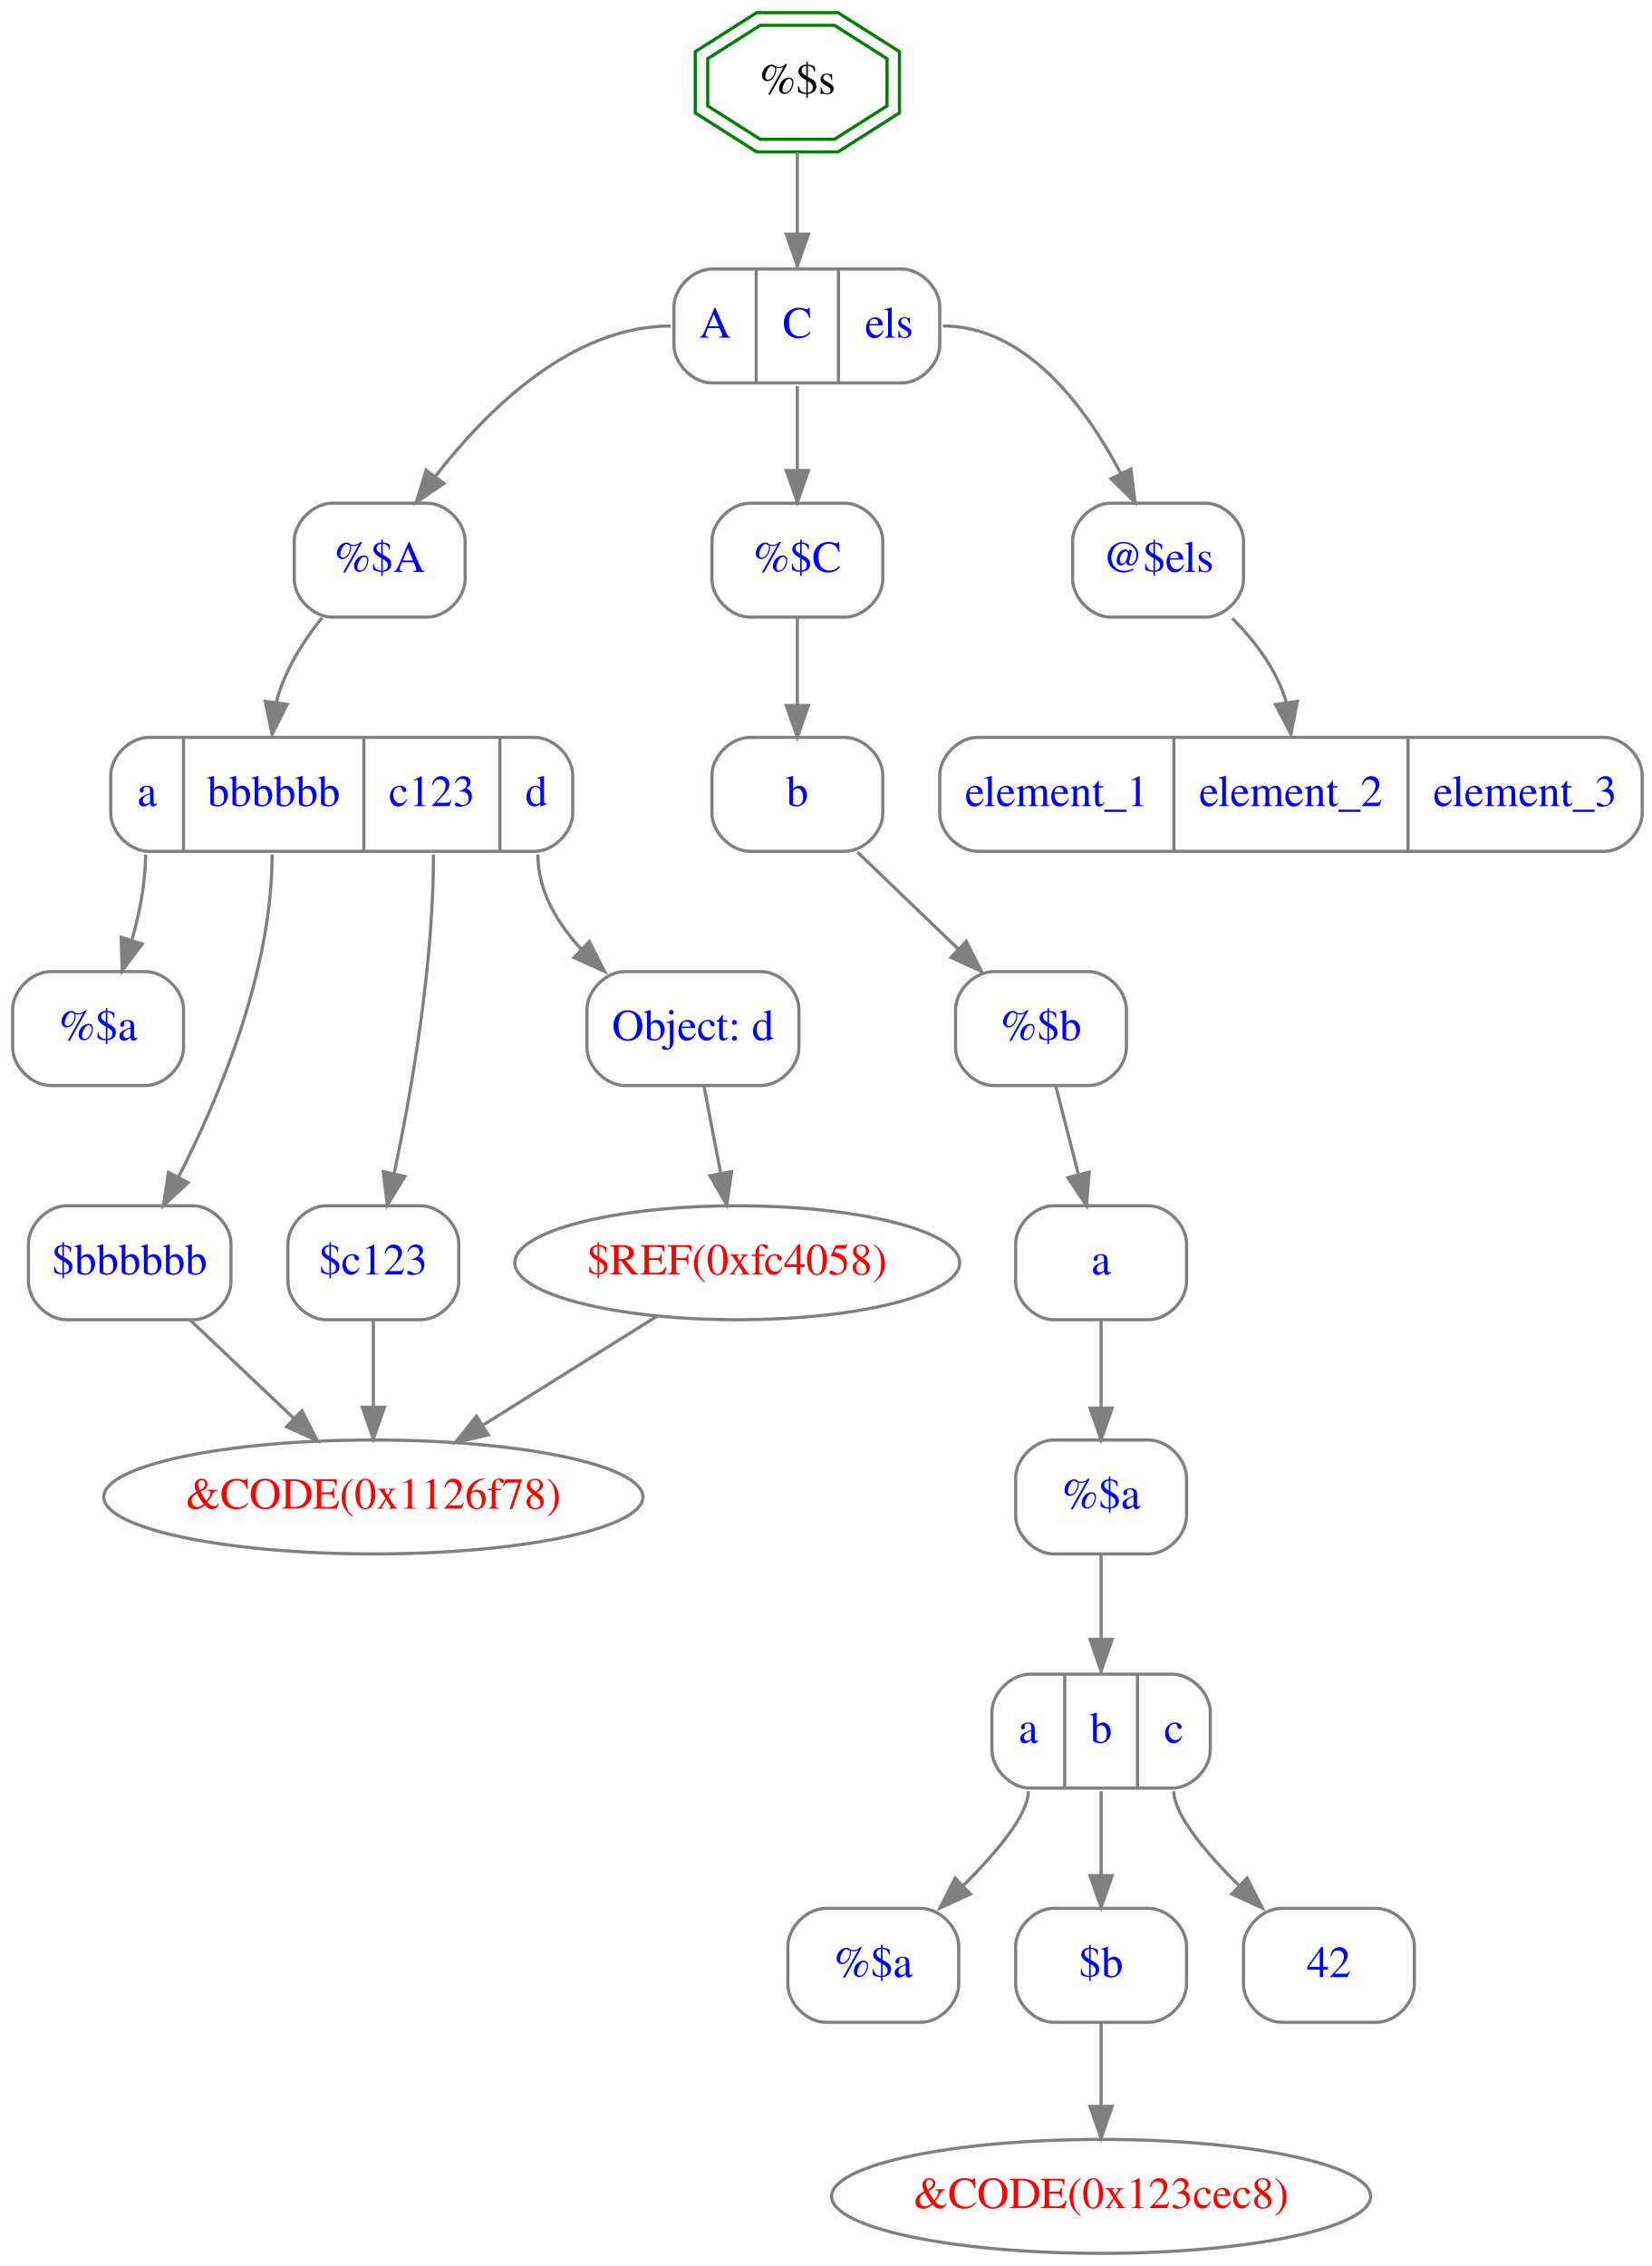
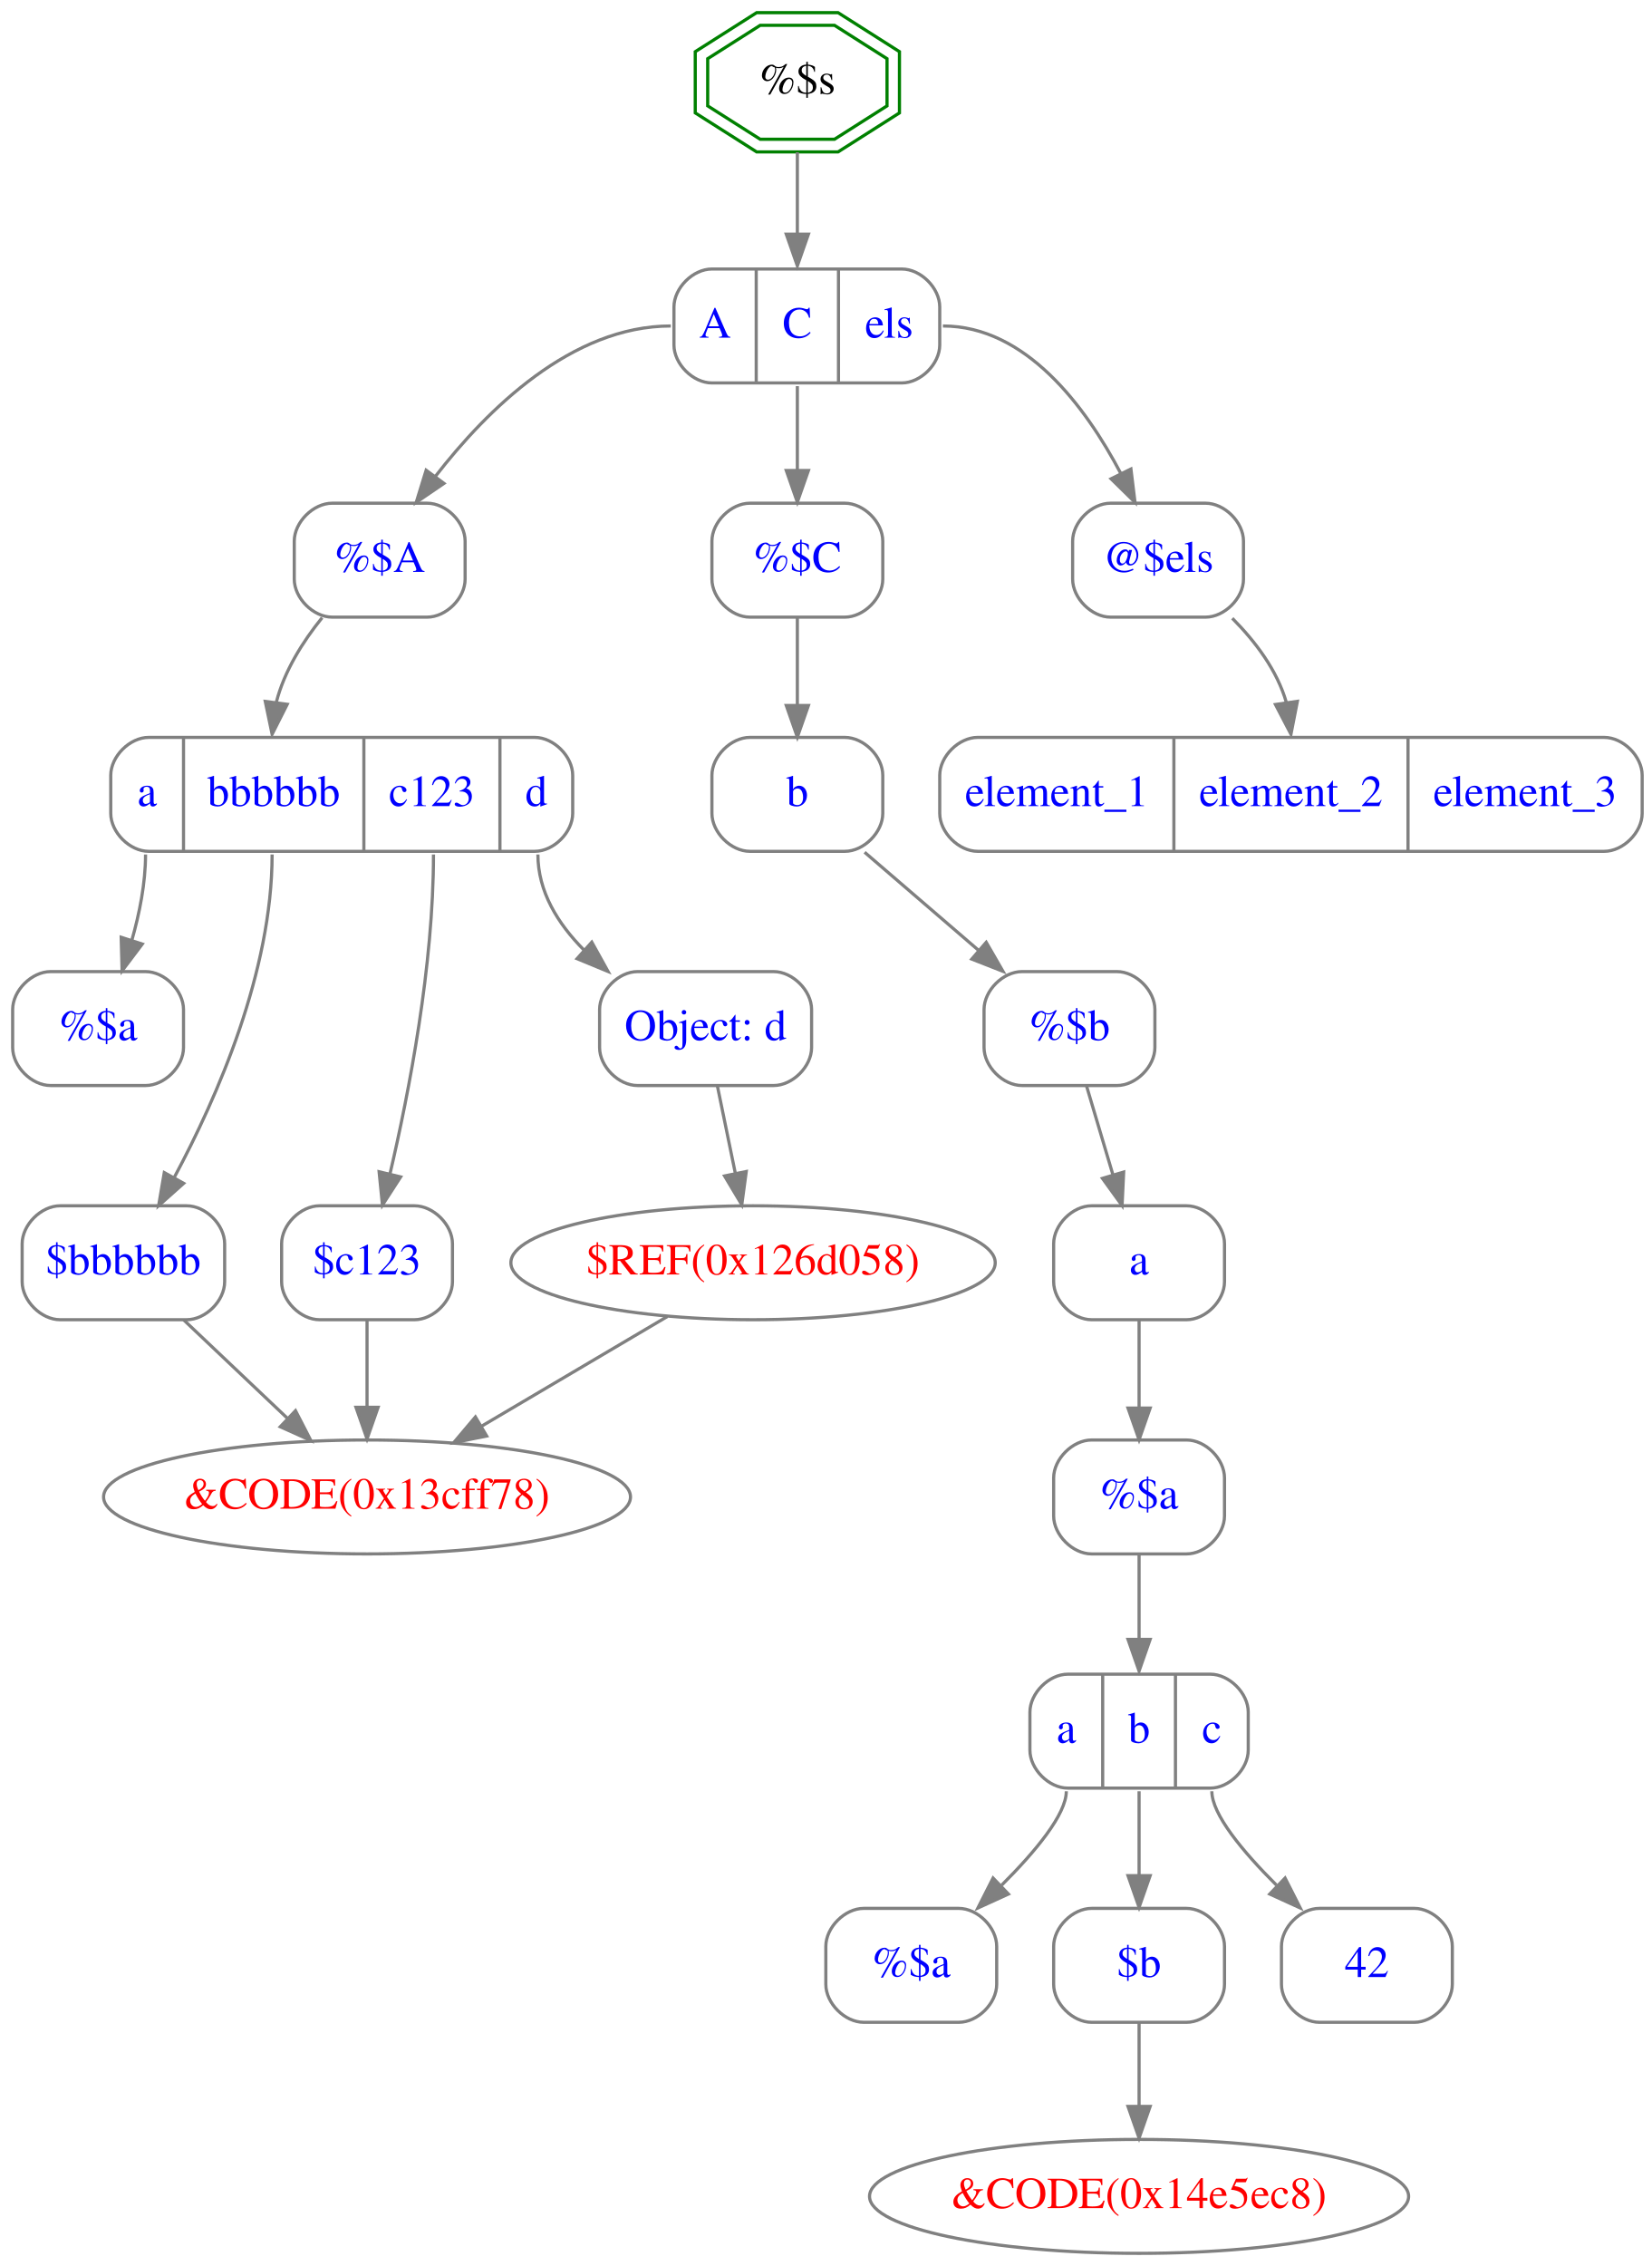
<svg xmlns="http://www.w3.org/2000/svg" width="522pt" height="716pt" viewBox="0.00 0.00 522.00 716.00">
  <g id="graph0" class="graph" transform="scale(1 1) rotate(0) translate(4 712)">
    <polygon fill="white" stroke="white" points="-4,5 -4,-712 519,-712 519,5 -4,5" />
    <g id="node1" class="node">
      <polygon fill="none" stroke="green" points="276.338,-678.544 276.338,-693.456 259.738,-704 236.262,-704 219.662,-693.456 219.662,-678.544 236.262,-668 259.738,-668 276.338,-678.544" />
      <polygon fill="none" stroke="green" points="280.268,-676.325 280.268,-695.675 260.863,-708 235.137,-708 215.732,-695.675 215.732,-676.325 235.137,-664 260.863,-664 280.268,-676.325" />
      <text text-anchor="middle" x="248" y="-682.3" font-family="Times,serif" font-size="14.00">%$s</text>
    </g>
    <g id="node2" class="node">
      <path fill="none" stroke="grey" d="M221,-591C221,-591 281,-591 281,-591 287,-591 293,-597 293,-603 293,-603 293,-615 293,-615 293,-621 287,-627 281,-627 281,-627 221,-627 221,-627 215,-627 209,-621 209,-615 209,-615 209,-603 209,-603 209,-597 215,-591 221,-591" />
      <text text-anchor="middle" x="222" y="-605.3" font-family="Times,serif" font-size="14.00" fill="blue">A</text>
      <polyline fill="none" stroke="grey" points="235,-591 235,-627 " />
      <text text-anchor="middle" x="248" y="-605.3" font-family="Times,serif" font-size="14.00" fill="blue">C</text>
      <polyline fill="none" stroke="grey" points="261,-591 261,-627 " />
      <text text-anchor="middle" x="277" y="-605.3" font-family="Times,serif" font-size="14.00" fill="blue">els</text>
    </g>
    <g id="edge1" class="edge">
      <path fill="none" stroke="grey" d="M248,-663.886C248,-656.163 248,-647.138 248,-638.263" />
      <polygon fill="grey" stroke="grey" points="251.5,-638 248,-628 244.5,-638 251.5,-638" />
    </g>
    <g id="node3" class="node">
      <path fill="none" stroke="grey" d="M101,-517C101,-517 131,-517 131,-517 137,-517 143,-523 143,-529 143,-529 143,-541 143,-541 143,-547 137,-553 131,-553 131,-553 101,-553 101,-553 95,-553 89,-547 89,-541 89,-541 89,-529 89,-529 89,-523 95,-517 101,-517" />
      <text text-anchor="middle" x="116" y="-531.3" font-family="Times,serif" font-size="14.00" fill="blue">%$A</text>
    </g>
    <g id="edge2" class="edge">
      <path fill="none" stroke="grey" d="M208,-609C176.694,-609 149.997,-582.662 133.552,-561.412" />
      <polygon fill="grey" stroke="grey" points="136.314,-559.259 127.559,-553.292 130.682,-563.416 136.314,-559.259" />
    </g>
    <g id="node11" class="node">
      <path fill="none" stroke="grey" d="M233,-517C233,-517 263,-517 263,-517 269,-517 275,-523 275,-529 275,-529 275,-541 275,-541 275,-547 269,-553 263,-553 263,-553 233,-553 233,-553 227,-553 221,-547 221,-541 221,-541 221,-529 221,-529 221,-523 227,-517 233,-517" />
      <text text-anchor="middle" x="248" y="-531.3" font-family="Times,serif" font-size="14.00" fill="blue">%$C</text>
    </g>
    <g id="edge12" class="edge">
      <path fill="none" stroke="grey" d="M248,-590C248,-581.406 248,-572.057 248,-563.546" />
      <polygon fill="grey" stroke="grey" points="251.5,-563.333 248,-553.333 244.5,-563.333 251.5,-563.333" />
    </g>
    <g id="node21" class="node">
      <path fill="none" stroke="grey" d="M347,-517C347,-517 377,-517 377,-517 383,-517 389,-523 389,-529 389,-529 389,-541 389,-541 389,-547 383,-553 377,-553 377,-553 347,-553 347,-553 341,-553 335,-547 335,-541 335,-541 335,-529 335,-529 335,-523 341,-517 347,-517" />
      <text text-anchor="middle" x="362" y="-531.3" font-family="Times,serif" font-size="14.00" fill="blue">@$els</text>
    </g>
    <g id="edge22" class="edge">
      <path fill="none" stroke="grey" d="M294,-609C320.176,-609 339.025,-583.586 350.146,-562.545" />
      <polygon fill="grey" stroke="grey" points="353.425,-563.809 354.71,-553.292 347.147,-560.712 353.425,-563.809" />
    </g>
    <g id="node4" class="node">
      <path fill="none" stroke="grey" d="M43,-443C43,-443 165,-443 165,-443 171,-443 177,-449 177,-455 177,-455 177,-467 177,-467 177,-473 171,-479 165,-479 165,-479 43,-479 43,-479 37,-479 31,-473 31,-467 31,-467 31,-455 31,-455 31,-449 37,-443 43,-443" />
      <text text-anchor="middle" x="42.5" y="-457.3" font-family="Times,serif" font-size="14.00" fill="blue">a</text>
      <polyline fill="none" stroke="grey" points="54,-443 54,-479 " />
      <text text-anchor="middle" x="82.5" y="-457.3" font-family="Times,serif" font-size="14.00" fill="blue">bbbbbb</text>
      <polyline fill="none" stroke="grey" points="111,-443 111,-479 " />
      <text text-anchor="middle" x="132.5" y="-457.3" font-family="Times,serif" font-size="14.00" fill="blue">c123</text>
      <polyline fill="none" stroke="grey" points="154,-443 154,-479 " />
      <text text-anchor="middle" x="165.5" y="-457.3" font-family="Times,serif" font-size="14.00" fill="blue">d</text>
    </g>
    <g id="edge3" class="edge">
      <path fill="none" stroke="grey" d="M97.806,-516.825C91.743,-509.328 85.883,-500.066 83.333,-490.126" />
      <polygon fill="grey" stroke="grey" points="86.775,-489.458 82,-480 79.835,-490.371 86.775,-489.458" />
    </g>
    <g id="node5" class="node">
      <path fill="none" stroke="grey" d="M12,-369C12,-369 42,-369 42,-369 48,-369 54,-375 54,-381 54,-381 54,-393 54,-393 54,-399 48,-405 42,-405 42,-405 12,-405 12,-405 6,-405 0,-399 0,-393 0,-393 0,-381 0,-381 0,-375 6,-369 12,-369" />
      <text text-anchor="middle" x="27" y="-383.3" font-family="Times,serif" font-size="14.00" fill="blue">%$a</text>
    </g>
    <g id="edge4" class="edge">
      <path fill="none" stroke="grey" d="M42,-442C42,-432.966 40.093,-423.381 37.639,-414.788" />
      <polygon fill="grey" stroke="grey" points="40.968,-413.706 34.588,-405.247 34.3,-415.838 40.968,-413.706" />
    </g>
    <g id="node6" class="node">
-       <path fill="none" stroke="grey" d="M17,-295C17,-295 57,-295 57,-295 63,-295 69,-301 69,-307 69,-307 69,-319 69,-319 69,-325 63,-331 57,-331 57,-331 17,-331 17,-331 11,-331 5,-325 5,-319 5,-319 5,-307 5,-307 5,-301 11,-295 17,-295" />
-       <text text-anchor="middle" x="37" y="-309.3" font-family="Times,serif" font-size="14.00" fill="blue">$bbbbbb</text>
+       <path fill="none" stroke="grey" d="M15,-295C15,-295 55,-295 55,-295 61,-295 67,-301 67,-307 67,-307 67,-319 67,-319 67,-325 61,-331 55,-331 55,-331 15,-331 15,-331 9,-331 3,-325 3,-319 3,-319 3,-307 3,-307 3,-301 9,-295 15,-295" />
+       <text text-anchor="middle" x="35" y="-309.3" font-family="Times,serif" font-size="14.00" fill="blue">$bbbbbb</text>
    </g>
    <g id="edge5" class="edge">
-       <path fill="none" stroke="grey" d="M82,-442C82,-405.193 65.466,-365.61 52.442,-340.14" />
-       <polygon fill="grey" stroke="grey" points="55.433,-338.309 47.664,-331.104 49.245,-341.581 55.433,-338.309" />
+       <path fill="none" stroke="grey" d="M82,-442C82,-405.012 64.731,-365.467 51.129,-340.056" />
+       <polygon fill="grey" stroke="grey" points="54.044,-338.096 46.138,-331.043 47.92,-341.487 54.044,-338.096" />
    </g>
    <g id="node8" class="node">
-       <path fill="none" stroke="grey" d="M99,-295C99,-295 129,-295 129,-295 135,-295 141,-301 141,-307 141,-307 141,-319 141,-319 141,-325 135,-331 129,-331 129,-331 99,-331 99,-331 93,-331 87,-325 87,-319 87,-319 87,-307 87,-307 87,-301 93,-295 99,-295" />
-       <text text-anchor="middle" x="114" y="-309.3" font-family="Times,serif" font-size="14.00" fill="blue">$c123</text>
+       <path fill="none" stroke="grey" d="M97,-295C97,-295 127,-295 127,-295 133,-295 139,-301 139,-307 139,-307 139,-319 139,-319 139,-325 133,-331 127,-331 127,-331 97,-331 97,-331 91,-331 85,-325 85,-319 85,-319 85,-307 85,-307 85,-301 91,-295 97,-295" />
+       <text text-anchor="middle" x="112" y="-309.3" font-family="Times,serif" font-size="14.00" fill="blue">$c123</text>
    </g>
    <g id="edge7" class="edge">
-       <path fill="none" stroke="grey" d="M133,-442C133,-406.983 126.063,-367.184 120.572,-341.167" />
-       <polygon fill="grey" stroke="grey" points="123.959,-340.271 118.407,-331.247 117.12,-341.763 123.959,-340.271" />
+       <path fill="none" stroke="grey" d="M133,-442C133,-406.9 125.333,-367.119 119.264,-341.128" />
+       <polygon fill="grey" stroke="grey" points="122.621,-340.118 116.871,-331.22 115.816,-341.762 122.621,-340.118" />
    </g>
    <g id="node9" class="node">
-       <path fill="none" stroke="grey" d="M193.5,-369C193.5,-369 236.5,-369 236.5,-369 242.5,-369 248.5,-375 248.5,-381 248.5,-381 248.5,-393 248.5,-393 248.5,-399 242.5,-405 236.5,-405 236.5,-405 193.5,-405 193.5,-405 187.5,-405 181.5,-399 181.5,-393 181.5,-393 181.5,-381 181.5,-381 181.5,-375 187.5,-369 193.5,-369" />
-       <text text-anchor="middle" x="215" y="-383.3" font-family="Times,serif" font-size="14.00" fill="blue">Object: d</text>
+       <path fill="none" stroke="grey" d="M197.5,-369C197.5,-369 240.5,-369 240.5,-369 246.5,-369 252.5,-375 252.5,-381 252.5,-381 252.5,-393 252.5,-393 252.5,-399 246.5,-405 240.5,-405 240.5,-405 197.5,-405 197.5,-405 191.5,-405 185.5,-399 185.5,-393 185.5,-393 185.5,-381 185.5,-381 185.5,-375 191.5,-369 197.5,-369" />
+       <text text-anchor="middle" x="219" y="-383.3" font-family="Times,serif" font-size="14.00" fill="blue">Object: d</text>
    </g>
    <g id="edge9" class="edge">
-       <path fill="none" stroke="grey" d="M166,-442C166,-430.642 171.897,-420.545 179.6,-412.202" />
-       <polygon fill="grey" stroke="grey" points="182.268,-414.493 187.065,-405.046 177.424,-409.44 182.268,-414.493" />
+       <path fill="none" stroke="grey" d="M166,-442C166,-430.308 172.287,-420.145 180.531,-411.846" />
+       <polygon fill="grey" stroke="grey" points="183.031,-414.306 188.17,-405.04 178.375,-409.079 183.031,-414.306" />
    </g>
    <g id="node7" class="node">
-       <ellipse fill="none" stroke="grey" cx="114" cy="-239" rx="85.19" ry="18" />
-       <text text-anchor="middle" x="114" y="-235.3" font-family="Times,serif" font-size="14.00" fill="red">&amp;CODE(0x1126f78)</text>
+       <ellipse fill="none" stroke="grey" cx="112" cy="-239" rx="83.265" ry="18" />
+       <text text-anchor="middle" x="112" y="-235.3" font-family="Times,serif" font-size="14.00" fill="red">&amp;CODE(0x13cff78)</text>
    </g>
    <g id="edge6" class="edge">
-       <path fill="none" stroke="grey" d="M56.034,-294.955C65.925,-285.578 78.142,-273.995 88.806,-263.885" />
-       <polygon fill="grey" stroke="grey" points="91.392,-266.257 96.241,-256.836 86.576,-261.177 91.392,-266.257" />
+       <path fill="none" stroke="grey" d="M54.034,-294.955C63.925,-285.578 76.142,-273.995 86.806,-263.885" />
+       <polygon fill="grey" stroke="grey" points="89.392,-266.257 94.241,-256.836 84.576,-261.177 89.392,-266.257" />
    </g>
    <g id="edge8" class="edge">
-       <path fill="none" stroke="grey" d="M114,-294.955C114,-286.701 114,-276.738 114,-267.574" />
-       <polygon fill="grey" stroke="grey" points="117.5,-267.335 114,-257.335 110.5,-267.335 117.5,-267.335" />
+       <path fill="none" stroke="grey" d="M112,-294.955C112,-286.701 112,-276.738 112,-267.574" />
+       <polygon fill="grey" stroke="grey" points="115.5,-267.335 112,-257.335 108.5,-267.335 115.5,-267.335" />
    </g>
    <g id="node10" class="node">
-       <ellipse fill="none" stroke="grey" cx="229" cy="-313" rx="70.291" ry="18" />
-       <text text-anchor="middle" x="229" y="-309.3" font-family="Times,serif" font-size="14.00" fill="red">$REF(0xfc4058)</text>
+       <ellipse fill="none" stroke="grey" cx="234" cy="-313" rx="76.539" ry="18" />
+       <text text-anchor="middle" x="234" y="-309.3" font-family="Times,serif" font-size="14.00" fill="red">$REF(0x126d058)</text>
    </g>
    <g id="edge10" class="edge">
-       <path fill="none" stroke="grey" d="M218.461,-368.955C220.061,-360.611 221.996,-350.521 223.769,-341.276" />
-       <polygon fill="grey" stroke="grey" points="227.229,-341.815 225.676,-331.335 220.355,-340.496 227.229,-341.815" />
+       <path fill="none" stroke="grey" d="M222.708,-368.955C224.422,-360.611 226.496,-350.521 228.395,-341.276" />
+       <polygon fill="grey" stroke="grey" points="231.854,-341.835 230.438,-331.335 224.997,-340.426 231.854,-341.835" />
    </g>
    <g id="edge11" class="edge">
-       <path fill="none" stroke="grey" d="M203.763,-296.199C187.66,-286.118 166.566,-272.911 148.873,-261.834" />
-       <polygon fill="grey" stroke="grey" points="150.308,-258.603 139.975,-256.263 146.594,-264.536 150.308,-258.603" />
+       <path fill="none" stroke="grey" d="M206.924,-296.021C189.592,-285.792 166.902,-272.401 148.052,-261.277" />
+       <polygon fill="grey" stroke="grey" points="149.813,-258.252 139.422,-256.183 146.255,-264.28 149.813,-258.252" />
    </g>
    <g id="node12" class="node">
      <path fill="none" stroke="grey" d="M233,-443C233,-443 263,-443 263,-443 269,-443 275,-449 275,-455 275,-455 275,-467 275,-467 275,-473 269,-479 263,-479 263,-479 233,-479 233,-479 227,-479 221,-473 221,-467 221,-467 221,-455 221,-455 221,-449 227,-443 233,-443" />
      <text text-anchor="middle" x="248" y="-457.3" font-family="Times,serif" font-size="14.00" fill="blue">b</text>
    </g>
    <g id="edge13" class="edge">
      <path fill="none" stroke="grey" d="M248,-516.708C248,-508.464 248,-498.538 248,-489.362" />
      <polygon fill="grey" stroke="grey" points="251.5,-489.082 248,-479.082 244.5,-489.082 251.5,-489.082" />
    </g>
    <g id="node13" class="node">
-       <path fill="none" stroke="grey" d="M310,-369C310,-369 340,-369 340,-369 346,-369 352,-375 352,-381 352,-381 352,-393 352,-393 352,-399 346,-405 340,-405 340,-405 310,-405 310,-405 304,-405 298,-399 298,-393 298,-393 298,-381 298,-381 298,-375 304,-369 310,-369" />
-       <text text-anchor="middle" x="325" y="-383.3" font-family="Times,serif" font-size="14.00" fill="blue">%$b</text>
+       <path fill="none" stroke="grey" d="M319,-369C319,-369 349,-369 349,-369 355,-369 361,-375 361,-381 361,-381 361,-393 361,-393 361,-399 355,-405 349,-405 349,-405 319,-405 319,-405 313,-405 307,-399 307,-393 307,-393 307,-381 307,-381 307,-375 313,-369 319,-369" />
+       <text text-anchor="middle" x="334" y="-383.3" font-family="Times,serif" font-size="14.00" fill="blue">%$b</text>
    </g>
    <g id="edge14" class="edge">
-       <path fill="none" stroke="grey" d="M267.034,-442.708C276.638,-433.478 288.435,-422.14 298.875,-412.107" />
-       <polygon fill="grey" stroke="grey" points="301.4,-414.535 306.185,-405.082 296.55,-409.487 301.4,-414.535" />
+       <path fill="none" stroke="grey" d="M269.258,-442.708C280.089,-433.388 293.418,-421.92 305.16,-411.816" />
+       <polygon fill="grey" stroke="grey" points="307.689,-414.257 312.986,-405.082 303.123,-408.951 307.689,-414.257" />
    </g>
    <g id="node14" class="node">
-       <path fill="none" stroke="grey" d="M329,-295C329,-295 359,-295 359,-295 365,-295 371,-301 371,-307 371,-307 371,-319 371,-319 371,-325 365,-331 359,-331 359,-331 329,-331 329,-331 323,-331 317,-325 317,-319 317,-319 317,-307 317,-307 317,-301 323,-295 329,-295" />
-       <text text-anchor="middle" x="344" y="-309.3" font-family="Times,serif" font-size="14.00" fill="blue">a</text>
+       <path fill="none" stroke="grey" d="M341,-295C341,-295 371,-295 371,-295 377,-295 383,-301 383,-307 383,-307 383,-319 383,-319 383,-325 377,-331 371,-331 371,-331 341,-331 341,-331 335,-331 329,-325 329,-319 329,-319 329,-307 329,-307 329,-301 335,-295 341,-295" />
+       <text text-anchor="middle" x="356" y="-309.3" font-family="Times,serif" font-size="14.00" fill="blue">a</text>
    </g>
    <g id="edge15" class="edge">
-       <path fill="none" stroke="grey" d="M329.697,-368.708C331.836,-360.374 334.417,-350.322 336.795,-341.063" />
-       <polygon fill="grey" stroke="grey" points="340.26,-341.638 339.357,-331.082 333.48,-339.897 340.26,-341.638" />
+       <path fill="none" stroke="grey" d="M339.438,-368.708C341.943,-360.284 344.969,-350.105 347.746,-340.765" />
+       <polygon fill="grey" stroke="grey" points="351.129,-341.665 350.624,-331.082 344.42,-339.67 351.129,-341.665" />
    </g>
    <g id="node15" class="node">
-       <path fill="none" stroke="grey" d="M329,-221C329,-221 359,-221 359,-221 365,-221 371,-227 371,-233 371,-233 371,-245 371,-245 371,-251 365,-257 359,-257 359,-257 329,-257 329,-257 323,-257 317,-251 317,-245 317,-245 317,-233 317,-233 317,-227 323,-221 329,-221" />
-       <text text-anchor="middle" x="344" y="-235.3" font-family="Times,serif" font-size="14.00" fill="blue">%$a</text>
+       <path fill="none" stroke="grey" d="M341,-221C341,-221 371,-221 371,-221 377,-221 383,-227 383,-233 383,-233 383,-245 383,-245 383,-251 377,-257 371,-257 371,-257 341,-257 341,-257 335,-257 329,-251 329,-245 329,-245 329,-233 329,-233 329,-227 335,-221 341,-221" />
+       <text text-anchor="middle" x="356" y="-235.3" font-family="Times,serif" font-size="14.00" fill="blue">%$a</text>
    </g>
    <g id="edge16" class="edge">
-       <path fill="none" stroke="grey" d="M344,-294.708C344,-286.464 344,-276.538 344,-267.362" />
-       <polygon fill="grey" stroke="grey" points="347.5,-267.082 344,-257.082 340.5,-267.082 347.5,-267.082" />
+       <path fill="none" stroke="grey" d="M356,-294.708C356,-286.464 356,-276.538 356,-267.362" />
+       <polygon fill="grey" stroke="grey" points="359.5,-267.082 356,-257.082 352.5,-267.082 359.5,-267.082" />
    </g>
    <g id="node16" class="node">
-       <path fill="none" stroke="grey" d="M321.5,-147C321.5,-147 366.5,-147 366.5,-147 372.5,-147 378.5,-153 378.5,-159 378.5,-159 378.5,-171 378.5,-171 378.5,-177 372.5,-183 366.5,-183 366.5,-183 321.5,-183 321.5,-183 315.5,-183 309.5,-177 309.5,-171 309.5,-171 309.5,-159 309.5,-159 309.5,-153 315.5,-147 321.5,-147" />
-       <text text-anchor="middle" x="321" y="-161.3" font-family="Times,serif" font-size="14.00" fill="blue">a</text>
-       <polyline fill="none" stroke="grey" points="332.5,-147 332.5,-183 " />
-       <text text-anchor="middle" x="344" y="-161.3" font-family="Times,serif" font-size="14.00" fill="blue">b</text>
-       <polyline fill="none" stroke="grey" points="355.5,-147 355.5,-183 " />
-       <text text-anchor="middle" x="367" y="-161.3" font-family="Times,serif" font-size="14.00" fill="blue">c</text>
+       <path fill="none" stroke="grey" d="M333.5,-147C333.5,-147 378.5,-147 378.5,-147 384.5,-147 390.5,-153 390.5,-159 390.5,-159 390.5,-171 390.5,-171 390.5,-177 384.5,-183 378.5,-183 378.5,-183 333.5,-183 333.5,-183 327.5,-183 321.5,-177 321.5,-171 321.5,-171 321.5,-159 321.5,-159 321.5,-153 327.5,-147 333.5,-147" />
+       <text text-anchor="middle" x="333" y="-161.3" font-family="Times,serif" font-size="14.00" fill="blue">a</text>
+       <polyline fill="none" stroke="grey" points="344.5,-147 344.5,-183 " />
+       <text text-anchor="middle" x="356" y="-161.3" font-family="Times,serif" font-size="14.00" fill="blue">b</text>
+       <polyline fill="none" stroke="grey" points="367.5,-147 367.5,-183 " />
+       <text text-anchor="middle" x="379" y="-161.3" font-family="Times,serif" font-size="14.00" fill="blue">c</text>
    </g>
    <g id="edge17" class="edge">
-       <path fill="none" stroke="grey" d="M344,-220.667C344,-212.896 344,-203.513 344,-194.275" />
-       <polygon fill="grey" stroke="grey" points="347.5,-194 344,-184 340.5,-194 347.5,-194" />
+       <path fill="none" stroke="grey" d="M356,-220.667C356,-212.896 356,-203.513 356,-194.275" />
+       <polygon fill="grey" stroke="grey" points="359.5,-194 356,-184 352.5,-194 359.5,-194" />
    </g>
    <g id="node17" class="node">
-       <path fill="none" stroke="grey" d="M257,-73C257,-73 287,-73 287,-73 293,-73 299,-79 299,-85 299,-85 299,-97 299,-97 299,-103 293,-109 287,-109 287,-109 257,-109 257,-109 251,-109 245,-103 245,-97 245,-97 245,-85 245,-85 245,-79 251,-73 257,-73" />
-       <text text-anchor="middle" x="272" y="-87.3" font-family="Times,serif" font-size="14.00" fill="blue">%$a</text>
+       <path fill="none" stroke="grey" d="M269,-73C269,-73 299,-73 299,-73 305,-73 311,-79 311,-85 311,-85 311,-97 311,-97 311,-103 305,-109 299,-109 299,-109 269,-109 269,-109 263,-109 257,-103 257,-97 257,-97 257,-85 257,-85 257,-79 263,-73 269,-73" />
+       <text text-anchor="middle" x="284" y="-87.3" font-family="Times,serif" font-size="14.00" fill="blue">%$a</text>
    </g>
    <g id="edge18" class="edge">
-       <path fill="none" stroke="grey" d="M321,-146C321,-138.727 311.326,-127.058 300.574,-116.336" />
-       <polygon fill="grey" stroke="grey" points="302.704,-113.528 293.065,-109.13 297.857,-118.579 302.704,-113.528" />
+       <path fill="none" stroke="grey" d="M333,-146C333,-138.727 323.326,-127.058 312.574,-116.336" />
+       <polygon fill="grey" stroke="grey" points="314.704,-113.528 305.065,-109.13 309.857,-118.579 314.704,-113.528" />
    </g>
    <g id="node18" class="node">
-       <path fill="none" stroke="grey" d="M329,-73C329,-73 359,-73 359,-73 365,-73 371,-79 371,-85 371,-85 371,-97 371,-97 371,-103 365,-109 359,-109 359,-109 329,-109 329,-109 323,-109 317,-103 317,-97 317,-97 317,-85 317,-85 317,-79 323,-73 329,-73" />
-       <text text-anchor="middle" x="344" y="-87.3" font-family="Times,serif" font-size="14.00" fill="blue">$b</text>
+       <path fill="none" stroke="grey" d="M341,-73C341,-73 371,-73 371,-73 377,-73 383,-79 383,-85 383,-85 383,-97 383,-97 383,-103 377,-109 371,-109 371,-109 341,-109 341,-109 335,-109 329,-103 329,-97 329,-97 329,-85 329,-85 329,-79 335,-73 341,-73" />
+       <text text-anchor="middle" x="356" y="-87.3" font-family="Times,serif" font-size="14.00" fill="blue">$b</text>
    </g>
    <g id="edge19" class="edge">
-       <path fill="none" stroke="grey" d="M344,-146C344,-137.406 344,-128.057 344,-119.546" />
-       <polygon fill="grey" stroke="grey" points="347.5,-119.333 344,-109.333 340.5,-119.333 347.5,-119.333" />
+       <path fill="none" stroke="grey" d="M356,-146C356,-137.406 356,-128.057 356,-119.546" />
+       <polygon fill="grey" stroke="grey" points="359.5,-119.333 356,-109.333 352.5,-119.333 359.5,-119.333" />
    </g>
    <g id="node20" class="node">
-       <path fill="none" stroke="grey" d="M401,-73C401,-73 431,-73 431,-73 437,-73 443,-79 443,-85 443,-85 443,-97 443,-97 443,-103 437,-109 431,-109 431,-109 401,-109 401,-109 395,-109 389,-103 389,-97 389,-97 389,-85 389,-85 389,-79 395,-73 401,-73" />
-       <text text-anchor="middle" x="416" y="-87.3" font-family="Times,serif" font-size="14.00" fill="blue">42</text>
+       <path fill="none" stroke="grey" d="M413,-73C413,-73 443,-73 443,-73 449,-73 455,-79 455,-85 455,-85 455,-97 455,-97 455,-103 449,-109 443,-109 443,-109 413,-109 413,-109 407,-109 401,-103 401,-97 401,-97 401,-85 401,-85 401,-79 407,-73 413,-73" />
+       <text text-anchor="middle" x="428" y="-87.3" font-family="Times,serif" font-size="14.00" fill="blue">42</text>
    </g>
    <g id="edge21" class="edge">
-       <path fill="none" stroke="grey" d="M367,-146C367,-138.727 376.674,-127.058 387.426,-116.336" />
-       <polygon fill="grey" stroke="grey" points="390.143,-118.579 394.935,-109.13 385.296,-113.528 390.143,-118.579" />
+       <path fill="none" stroke="grey" d="M379,-146C379,-138.727 388.674,-127.058 399.426,-116.336" />
+       <polygon fill="grey" stroke="grey" points="402.143,-118.579 406.935,-109.13 397.296,-113.528 402.143,-118.579" />
    </g>
    <g id="node19" class="node">
-       <ellipse fill="none" stroke="grey" cx="344" cy="-18" rx="85.19" ry="18" />
-       <text text-anchor="middle" x="344" y="-14.3" font-family="Times,serif" font-size="14.00" fill="red">&amp;CODE(0x123cec8)</text>
+       <ellipse fill="none" stroke="grey" cx="356" cy="-18" rx="85.19" ry="18" />
+       <text text-anchor="middle" x="356" y="-14.3" font-family="Times,serif" font-size="14.00" fill="red">&amp;CODE(0x14e5ec8)</text>
    </g>
    <g id="edge20" class="edge">
-       <path fill="none" stroke="grey" d="M344,-72.831C344,-64.894 344,-55.41 344,-46.629" />
-       <polygon fill="grey" stroke="grey" points="347.5,-46.418 344,-36.418 340.5,-46.418 347.5,-46.418" />
+       <path fill="none" stroke="grey" d="M356,-72.831C356,-64.894 356,-55.41 356,-46.629" />
+       <polygon fill="grey" stroke="grey" points="359.5,-46.418 356,-36.418 352.5,-46.418 359.5,-46.418" />
    </g>
    <g id="node22" class="node">
      <path fill="none" stroke="grey" d="M305,-443C305,-443 503,-443 503,-443 509,-443 515,-449 515,-455 515,-455 515,-467 515,-467 515,-473 509,-479 503,-479 503,-479 305,-479 305,-479 299,-479 293,-473 293,-467 293,-467 293,-455 293,-455 293,-449 299,-443 305,-443" />
      <text text-anchor="middle" x="330" y="-457.3" font-family="Times,serif" font-size="14.00" fill="blue">element_1</text>
      <polyline fill="none" stroke="grey" points="367,-443 367,-479 " />
      <text text-anchor="middle" x="404" y="-457.3" font-family="Times,serif" font-size="14.00" fill="blue">element_2</text>
      <polyline fill="none" stroke="grey" points="441,-443 441,-479 " />
      <text text-anchor="middle" x="478" y="-457.3" font-family="Times,serif" font-size="14.00" fill="blue">element_3</text>
    </g>
    <g id="edge23" class="edge">
      <path fill="none" stroke="grey" d="M385.456,-516.643C392.747,-509.313 399.637,-500.191 402.547,-490.032" />
      <polygon fill="grey" stroke="grey" points="406.03,-490.399 404,-480 399.102,-489.395 406.03,-490.399" />
    </g>
  </g>
</svg>
